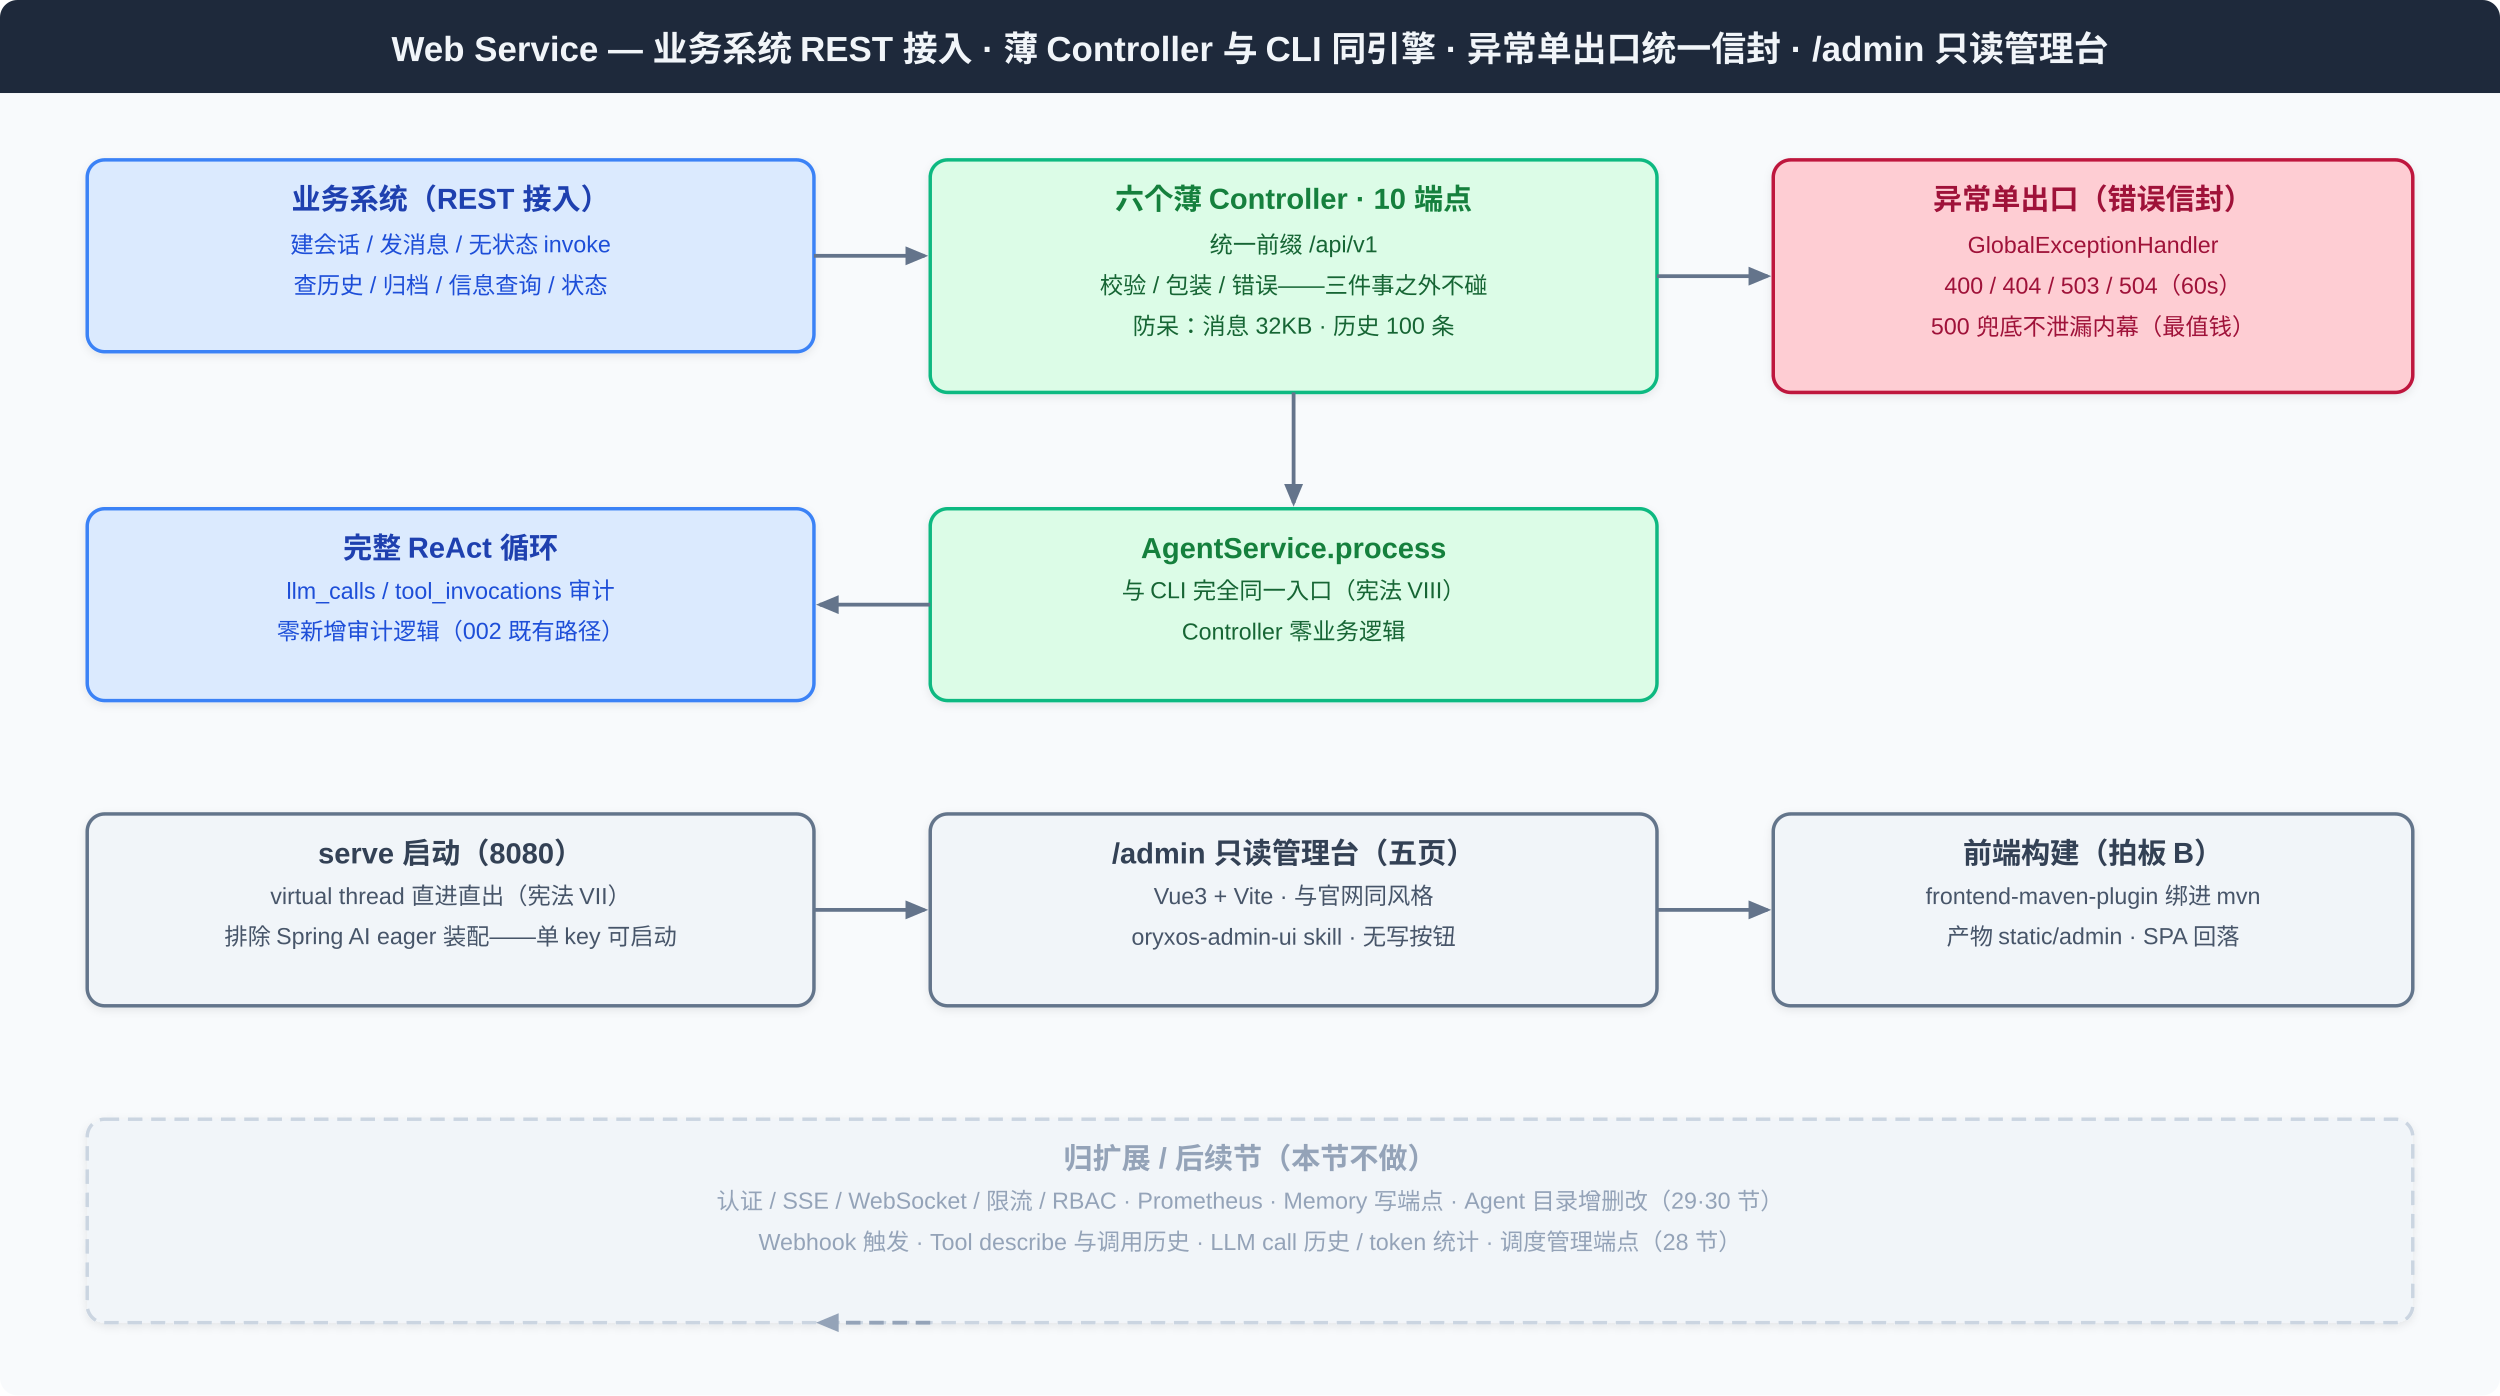
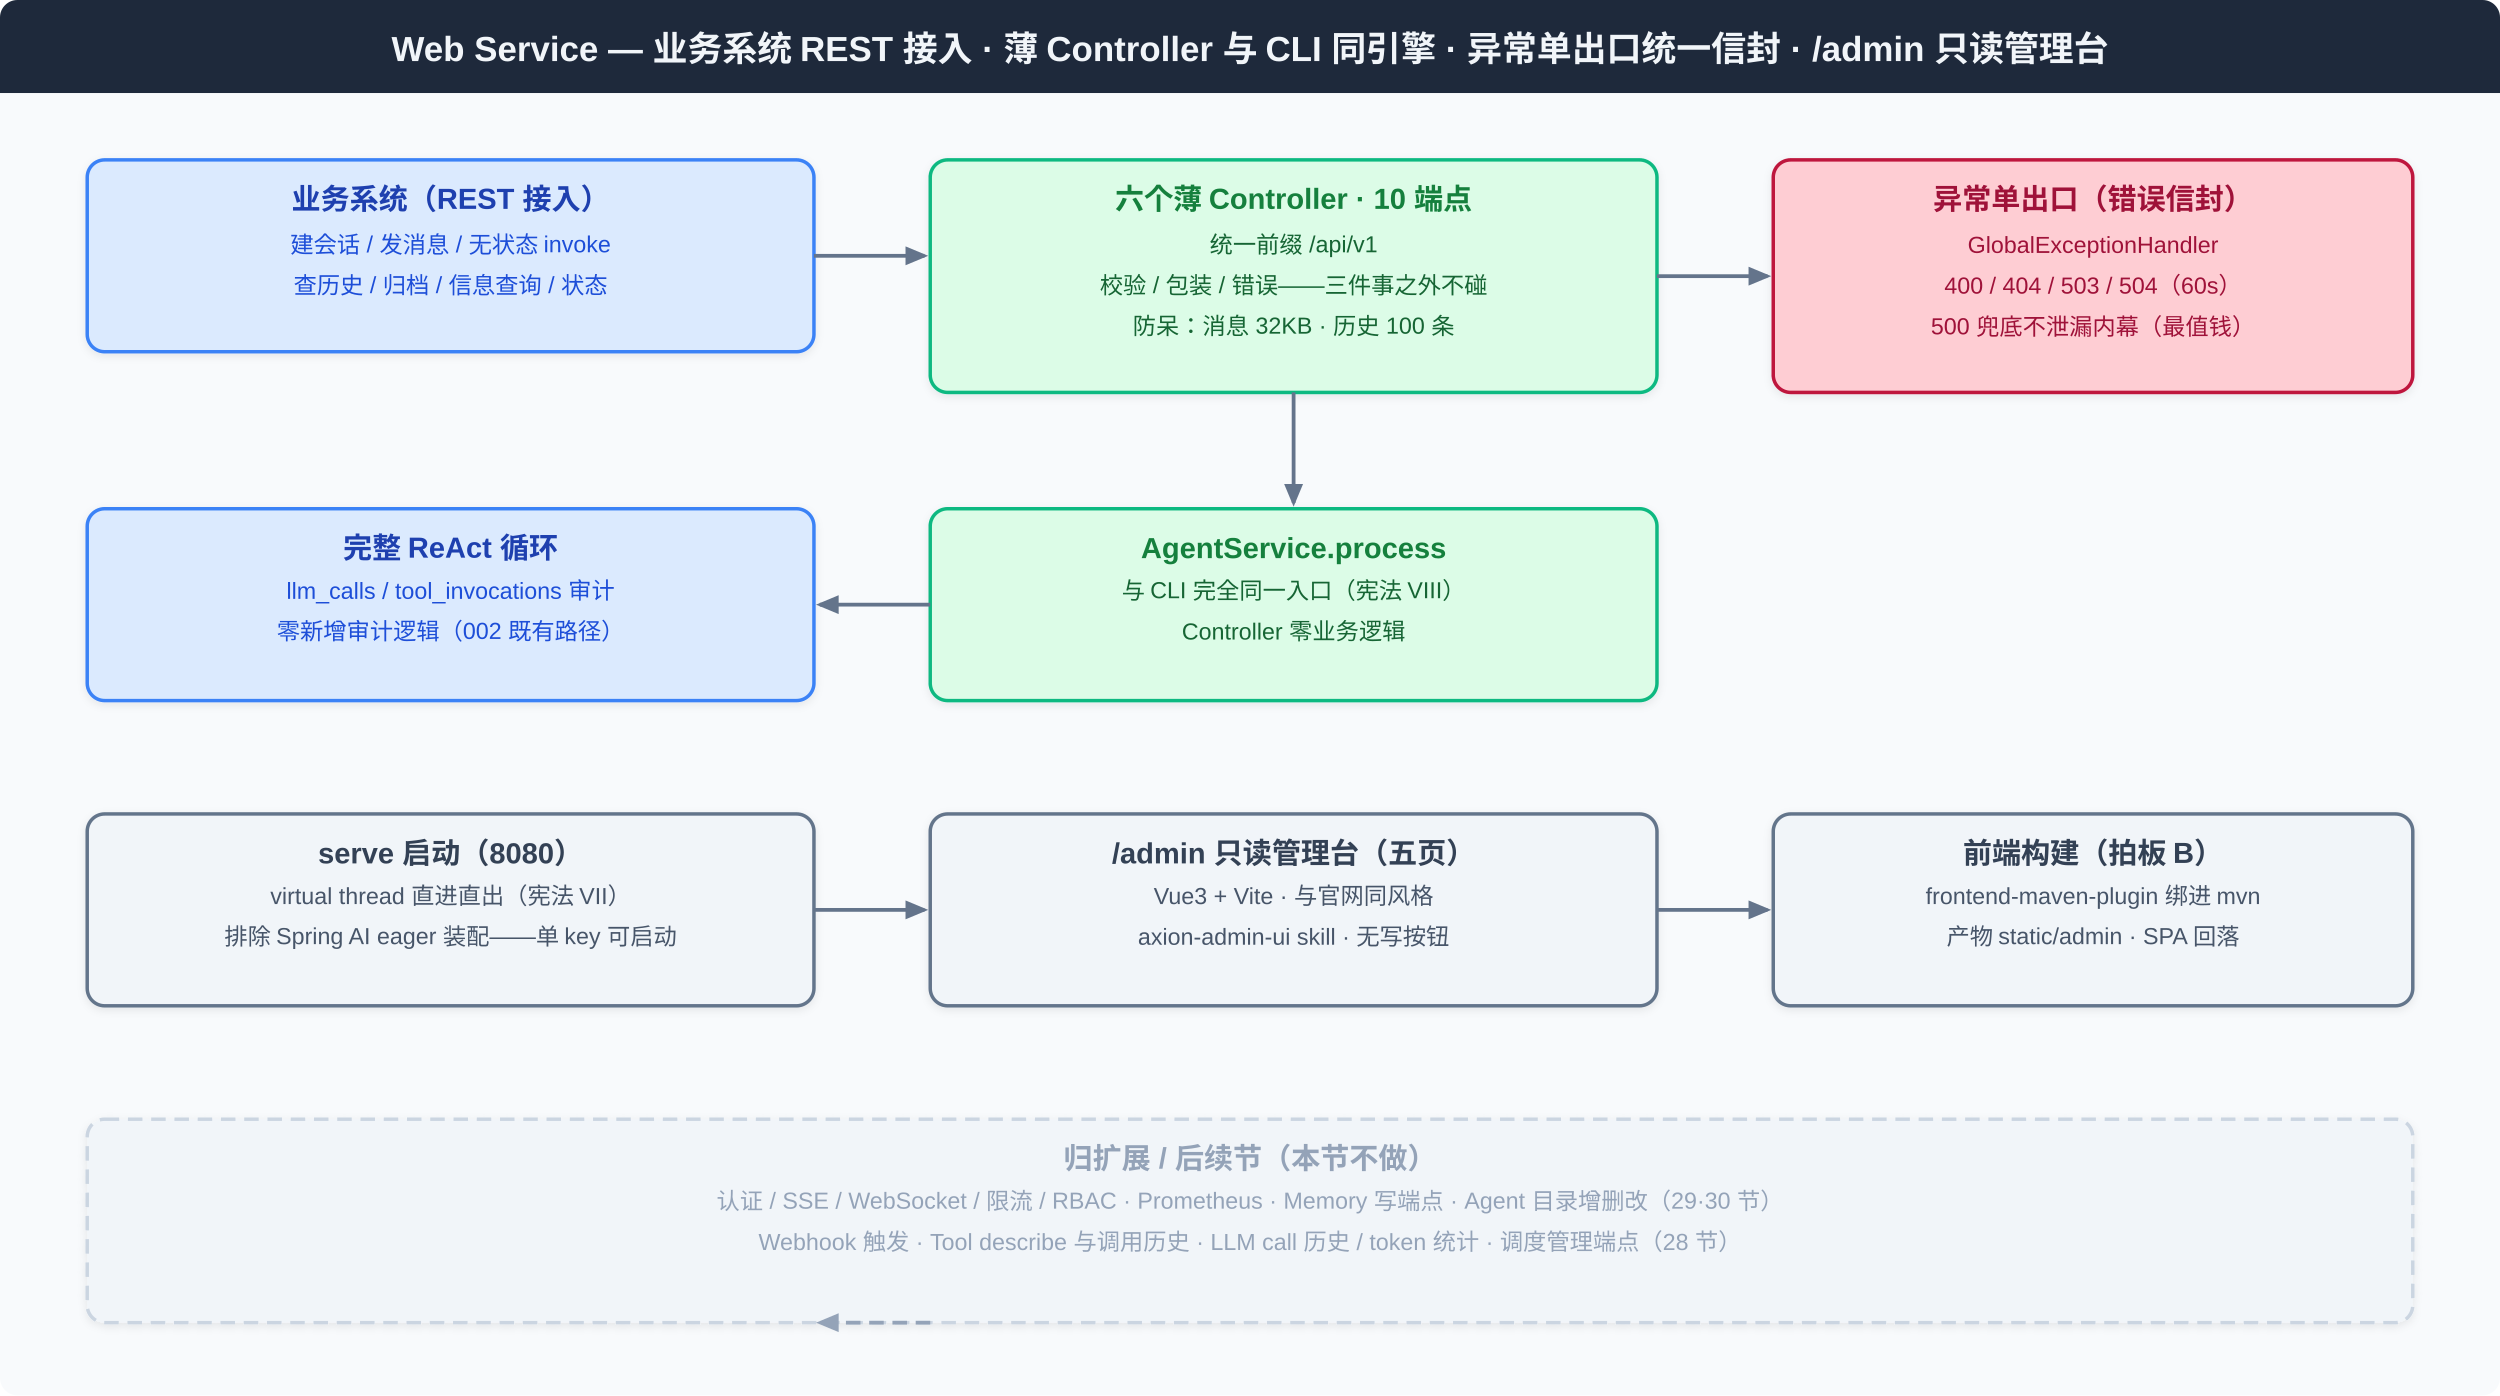
<svg xmlns="http://www.w3.org/2000/svg" viewBox="0 0 860 480" font-family="Arial, sans-serif">
  <defs>
    <marker id="a" markerWidth="6" markerHeight="5" refX="5" refY="2.5" orient="auto">
      <path d="M0,0 L6,2.5 L0,5 Z" fill="#64748b" />
    </marker>
    <marker id="aGray" markerWidth="6" markerHeight="5" refX="5" refY="2.5" orient="auto">
      <path d="M0,0 L6,2.5 L0,5 Z" fill="#94a3b8" />
    </marker>
    <filter id="sh">
      <feDropShadow dx="0" dy="1" stdDeviation="1.5" flood-opacity="0.08" />
    </filter>
  </defs>
  <rect width="860" height="480" fill="#f8fafc" rx="6" />
  <rect x="0" y="0" width="860" height="32" fill="#1e293b" rx="6" />
  <rect x="0" y="16" width="860" height="16" fill="#1e293b" />
  <text x="430" y="21" text-anchor="middle" fill="#f1f5f9" font-size="12" font-weight="bold">Web Service — 业务系统 REST 接入 · 薄 Controller 与 CLI 同引擎 · 异常单出口统一信封 · /admin 只读管理台</text>
  <rect x="30" y="55" width="250" height="66" rx="6" fill="#dbeafe" stroke="#3b82f6" stroke-width="1.2" filter="url(#sh)" />
  <text x="155.0" y="72" text-anchor="middle" font-size="10" font-weight="bold" fill="#1e40af">业务系统（REST 接入）</text>
  <text x="155.0" y="87" text-anchor="middle" font-size="8" fill="#1d4ed8">建会话 / 发消息 / 无状态 invoke</text>
  <text x="155.0" y="101" text-anchor="middle" font-size="8" fill="#1d4ed8">查历史 / 归档 / 信息查询 / 状态</text>
  <rect x="320" y="55" width="250" height="80" rx="6" fill="#dcfce7" stroke="#10b981" stroke-width="1.2" filter="url(#sh)" />
  <text x="445.0" y="72" text-anchor="middle" font-size="10" font-weight="bold" fill="#15803d">六个薄 Controller · 10 端点</text>
  <text x="445.0" y="87" text-anchor="middle" font-size="8" fill="#166534">统一前缀 /api/v1</text>
  <text x="445.0" y="101" text-anchor="middle" font-size="8" fill="#166534">校验 / 包装 / 错误——三件事之外不碰</text>
  <text x="445.0" y="115" text-anchor="middle" font-size="8" fill="#166534">防呆：消息 32KB · 历史 100 条</text>
  <rect x="610" y="55" width="220" height="80" rx="6" fill="#fecdd3" stroke="#be123c" stroke-width="1.2" filter="url(#sh)" />
  <text x="720.0" y="72" text-anchor="middle" font-size="10" font-weight="bold" fill="#9f1239">异常单出口（错误信封）</text>
  <text x="720.0" y="87" text-anchor="middle" font-size="8" fill="#9f1239">GlobalExceptionHandler</text>
  <text x="720.0" y="101" text-anchor="middle" font-size="8" fill="#9f1239">400 / 404 / 503 / 504（60s）</text>
  <text x="720.0" y="115" text-anchor="middle" font-size="8" fill="#9f1239">500 兜底不泄漏内幕（最值钱）</text>
  <rect x="320" y="175" width="250" height="66" rx="6" fill="#dcfce7" stroke="#10b981" stroke-width="1.2" filter="url(#sh)" />
  <text x="445.0" y="192" text-anchor="middle" font-size="10" font-weight="bold" fill="#15803d">AgentService.process</text>
  <text x="445.0" y="206" text-anchor="middle" font-size="8" fill="#166534">与 CLI 完全同一入口（宪法 VIII）</text>
  <text x="445.0" y="220" text-anchor="middle" font-size="8" fill="#166534">Controller 零业务逻辑</text>
  <rect x="30" y="175" width="250" height="66" rx="6" fill="#dbeafe" stroke="#3b82f6" stroke-width="1.2" filter="url(#sh)" />
  <text x="155.0" y="192" text-anchor="middle" font-size="10" font-weight="bold" fill="#1e40af">完整 ReAct 循环</text>
  <text x="155.0" y="206" text-anchor="middle" font-size="8" fill="#1d4ed8">llm_calls / tool_invocations 审计</text>
  <text x="155.0" y="220" text-anchor="middle" font-size="8" fill="#1d4ed8">零新增审计逻辑（002 既有路径）</text>
  <rect x="30" y="280" width="250" height="66" rx="6" fill="#f1f5f9" stroke="#64748b" stroke-width="1.2" filter="url(#sh)" />
  <text x="155.0" y="297" text-anchor="middle" font-size="10" font-weight="bold" fill="#334155">serve 启动（8080）</text>
  <text x="155.0" y="311" text-anchor="middle" font-size="8" fill="#475569">virtual thread 直进直出（宪法 VII）</text>
  <text x="155.0" y="325" text-anchor="middle" font-size="8" fill="#475569">排除 Spring AI eager 装配——单 key 可启动</text>
  <rect x="320" y="280" width="250" height="66" rx="6" fill="#f1f5f9" stroke="#64748b" stroke-width="1.2" filter="url(#sh)" />
  <text x="445.0" y="297" text-anchor="middle" font-size="10" font-weight="bold" fill="#334155">/admin 只读管理台（五页）</text>
  <text x="445.0" y="311" text-anchor="middle" font-size="8" fill="#475569">Vue3 + Vite · 与官网同风格</text>
-   <text x="445.0" y="325" text-anchor="middle" font-size="8" fill="#475569">oryxos-admin-ui skill · 无写按钮</text>
+   <text x="445.0" y="325" text-anchor="middle" font-size="8" fill="#475569">axion-admin-ui skill · 无写按钮</text>
  <rect x="610" y="280" width="220" height="66" rx="6" fill="#f1f5f9" stroke="#64748b" stroke-width="1.2" filter="url(#sh)" />
  <text x="720.0" y="297" text-anchor="middle" font-size="10" font-weight="bold" fill="#334155">前端构建（拍板 B）</text>
  <text x="720.0" y="311" text-anchor="middle" font-size="8" fill="#475569">frontend-maven-plugin 绑进 mvn</text>
  <text x="720.0" y="325" text-anchor="middle" font-size="8" fill="#475569">产物 static/admin · SPA 回落</text>
  <rect x="30" y="385" width="800" height="70" rx="6" fill="#f1f5f9" stroke="#cbd5e1" stroke-width="1.2" stroke-dasharray="5,3" filter="url(#sh)" />
  <text x="430" y="402" text-anchor="middle" font-size="10" font-weight="bold" fill="#94a3b8">归扩展 / 后续节（本节不做）</text>
  <text x="430" y="416" text-anchor="middle" font-size="8" fill="#94a3b8">认证 / SSE / WebSocket / 限流 / RBAC · Prometheus · Memory 写端点 · Agent 目录增删改（29·30 节）</text>
  <text x="430" y="430" text-anchor="middle" font-size="8" fill="#94a3b8">Webhook 触发 · Tool describe 与调用历史 · LLM call 历史 / token 统计 · 调度管理端点（28 节）</text>
  <line x1="280" y1="88" x2="318" y2="88" stroke="#64748b" stroke-width="1.3" marker-end="url(#a)" />
  <line x1="445" y1="135" x2="445" y2="173" stroke="#64748b" stroke-width="1.3" marker-end="url(#a)" />
  <line x1="320" y1="208" x2="282" y2="208" stroke="#64748b" stroke-width="1.3" marker-end="url(#a)" />
  <line x1="570" y1="95" x2="608" y2="95" stroke="#64748b" stroke-width="1.3" marker-end="url(#a)" />
  <line x1="280" y1="313" x2="318" y2="313" stroke="#64748b" stroke-width="1.3" marker-end="url(#a)" />
  <line x1="570" y1="313" x2="608" y2="313" stroke="#64748b" stroke-width="1.3" marker-end="url(#a)" />
  <line x1="320" y1="455" x2="282" y2="455" stroke="#94a3b8" stroke-width="1.3" stroke-dasharray="5,3" marker-end="url(#aGray)" />
</svg>
